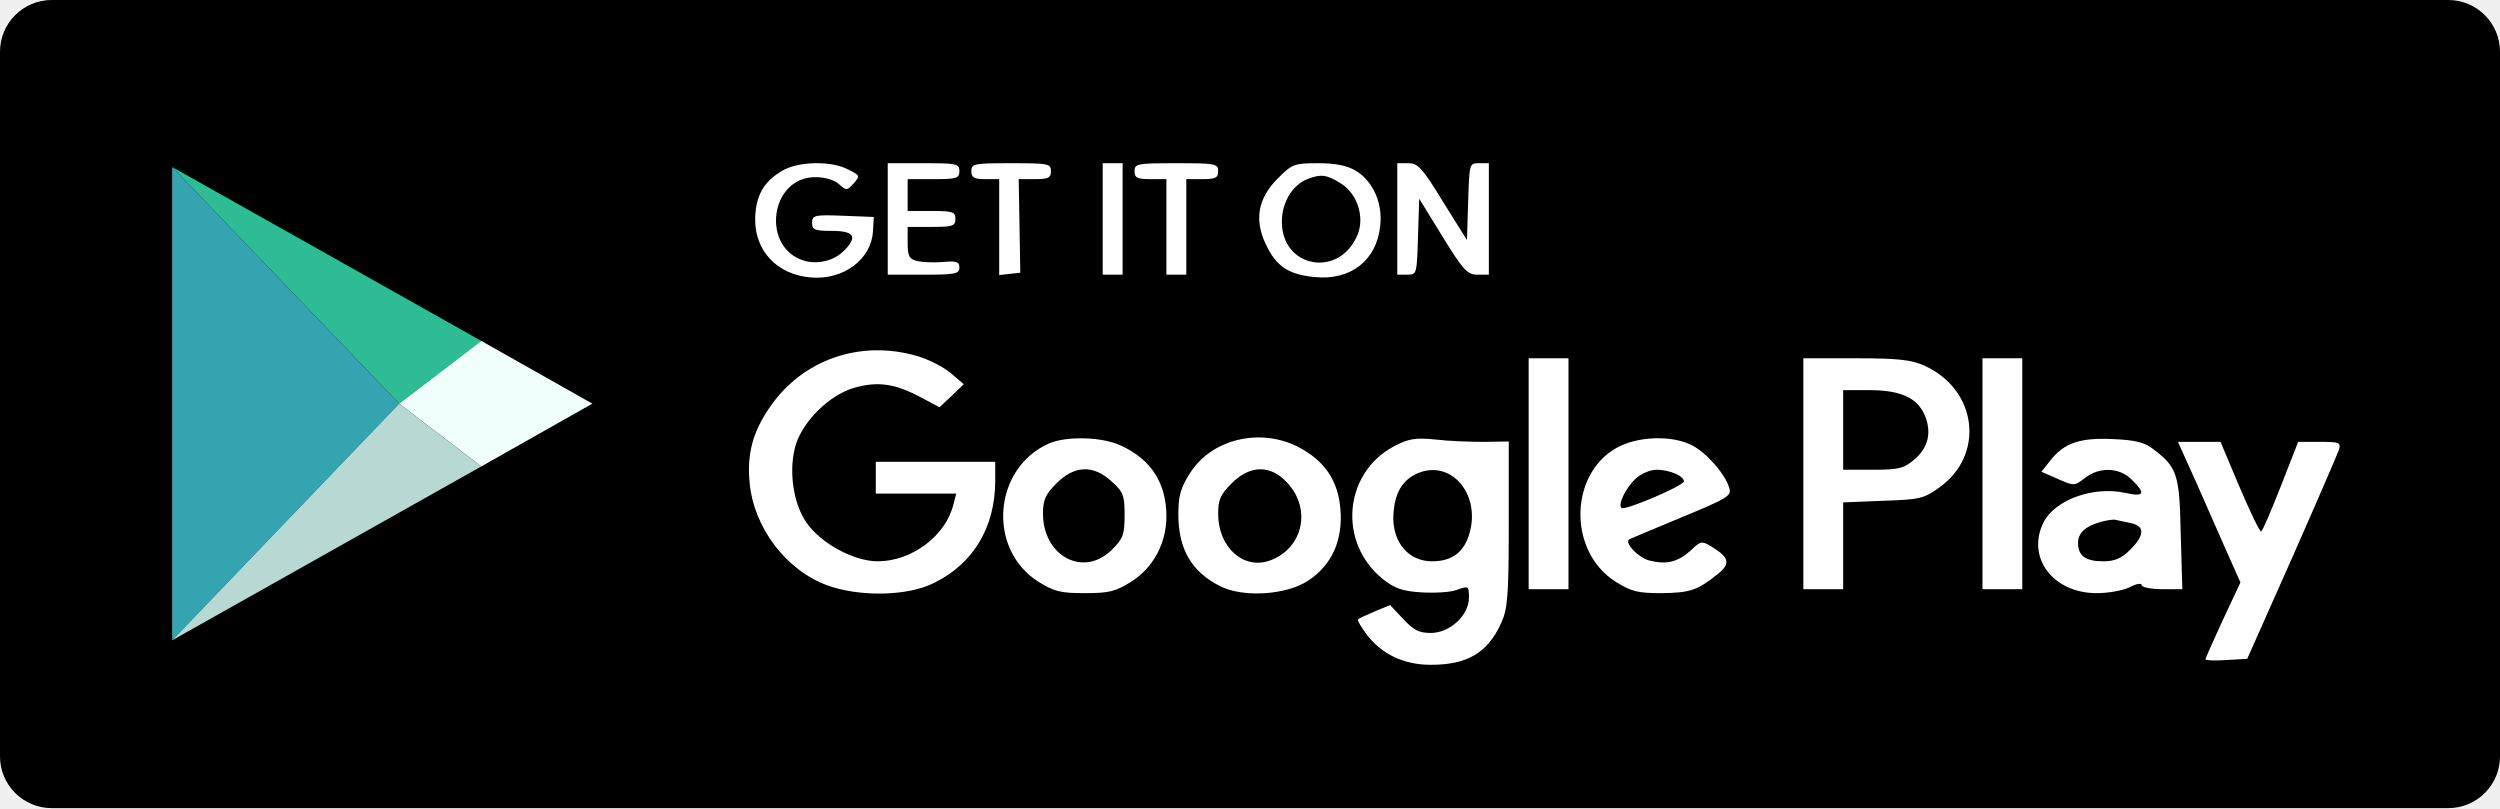
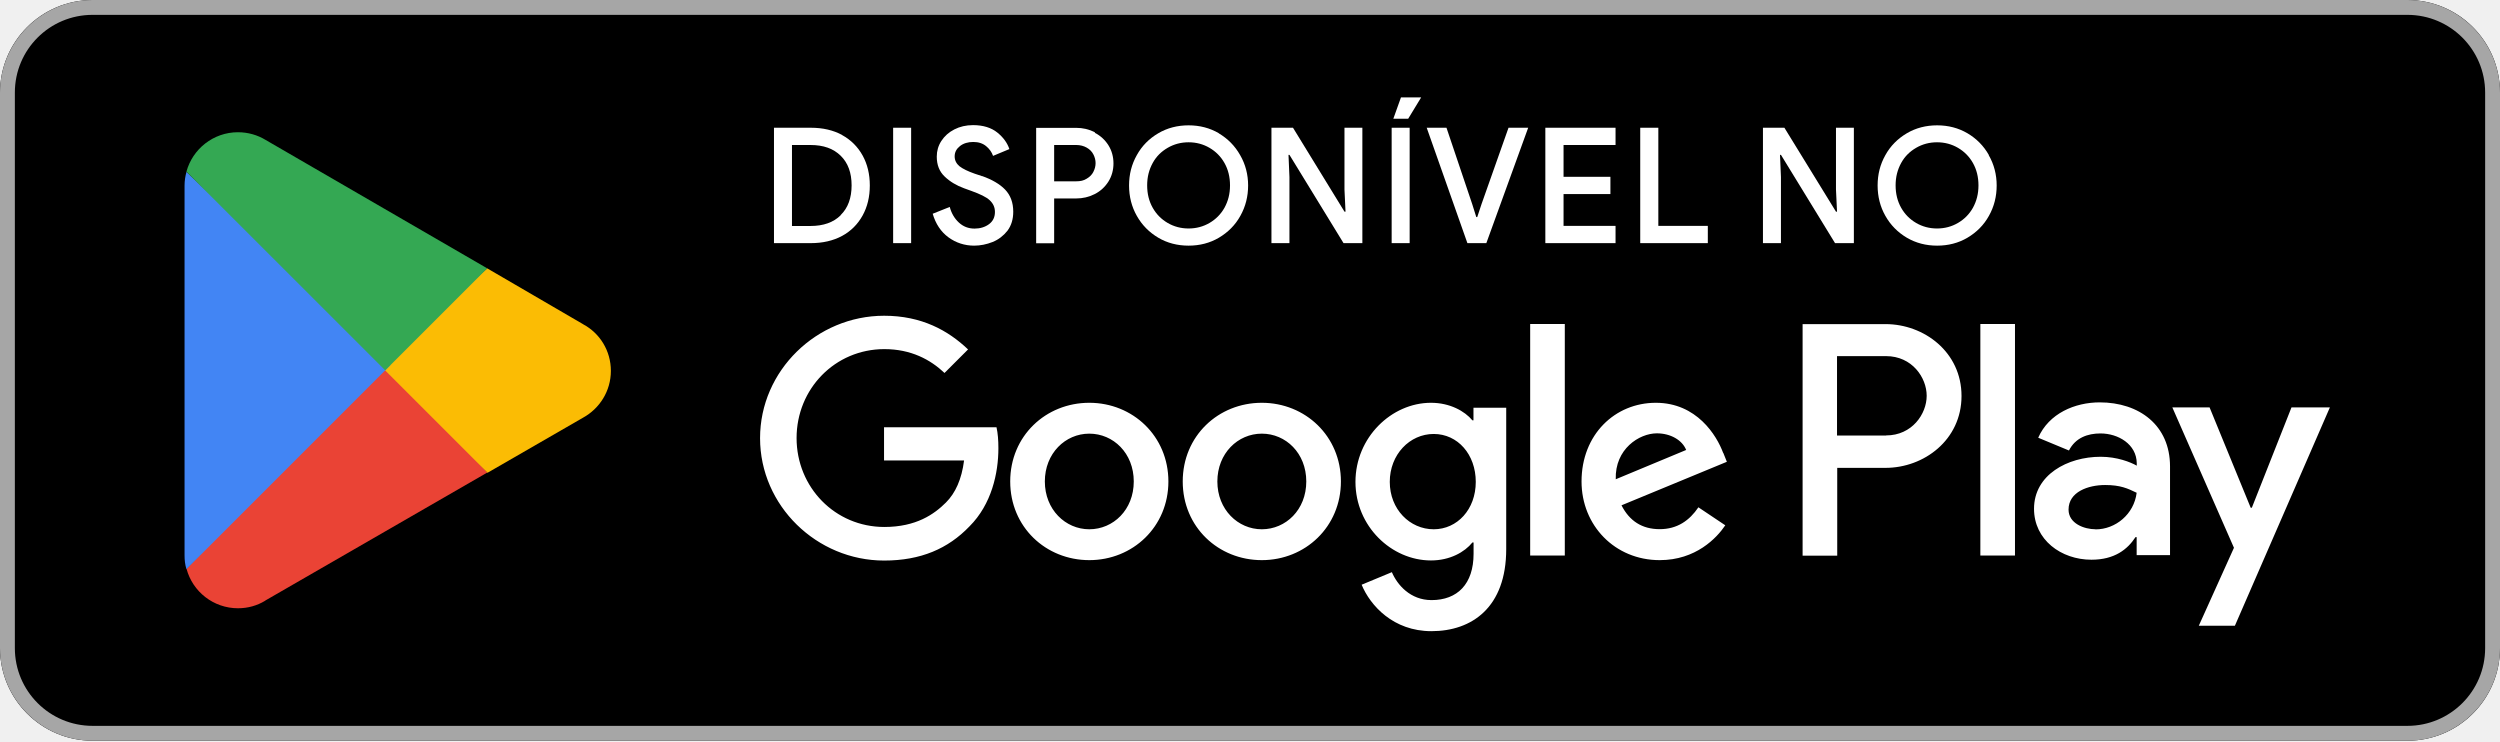
- <svg xmlns="http://www.w3.org/2000/svg" viewBox="86 321 628 203" width="628" height="203">
-   <rect x="86" y="321" width="628" height="203" rx="13" fill="#000000" />
-   <rect x="102" y="349" width="596" height="147" fill="#FFFFFF" />
-   <g transform="translate(0 604) scale(0.1 -0.1)" fill="#000000" stroke="none">
-     <path d="M995 2698 c-48 -17 -94 -56 -115 -98 -19 -38 -20 -60 -20 -785 0 -713 1 -747 19 -783 22 -43 53 -73 98 -96 29 -15 288 -16 3023 -16 2920 0 2992 0 3028 19 43 22 73 53 96 98 14 29 16 111 16 776 l0 744 -23 44 c-14 26 -42 57 -68 74 l-44 30 -2990 2 c-2071 1 -2999 -2 -3020 -9z m1996 -294 c30 -15 30 -16 13 -35 -16 -18 -18 -18 -36 -2 -12 11 -36 18 -60 18 -116 0 -137 -182 -24 -211 34 -8 72 2 96 26 35 35 26 50 -30 50 -44 0 -50 3 -50 20 0 19 5 21 78 18 l77 -3 -2 -34 c-3 -72 -74 -125 -156 -118 -85 7 -141 67 -140 147 1 57 20 92 66 120 40 25 125 27 168 4z m279 -4 c0 -18 -7 -20 -65 -20 l-65 0 0 -40 0 -40 60 0 c53 0 60 -2 60 -20 0 -18 -7 -20 -60 -20 l-60 0 0 -40 c0 -34 4 -41 25 -46 14 -3 43 -4 65 -2 33 3 40 0 40 -14 0 -16 -10 -18 -90 -18 l-90 0 0 140 0 140 90 0 c83 0 90 -1 90 -20z m230 0 c0 -17 -7 -20 -41 -20 l-40 0 2 -117 2 -118 -27 -3 -26 -3 0 120 0 121 -35 0 c-28 0 -35 4 -35 20 0 19 7 20 100 20 93 0 100 -1 100 -20z m180 -120 l0 -140 -25 0 -25 0 0 140 0 140 25 0 25 0 0 -140z m240 120 c0 -17 -7 -20 -40 -20 l-40 0 0 -120 0 -120 -25 0 -25 0 0 120 0 120 -40 0 c-33 0 -40 3 -40 20 0 19 7 20 105 20 98 0 105 -1 105 -20z m346 1 c43 -26 68 -82 61 -139 -9 -86 -74 -137 -164 -128 -65 6 -97 26 -123 82 -30 62 -20 116 30 166 36 36 41 38 101 38 45 0 73 -6 95 -19z m219 -78 l60 -96 3 96 c3 96 3 97 27 97 l25 0 0 -140 0 -140 -29 0 c-25 0 -35 11 -87 95 l-59 96 -3 -96 c-3 -94 -3 -95 -27 -95 l-25 0 0 140 0 140 28 0 c24 0 35 -12 87 -97z m-2965 11 c178 -101 422 -238 650 -366 266 -149 268 -160 58 -278 l-130 -73 -99 99 -99 98 -242 -240 c-134 -133 -265 -262 -291 -287 -27 -26 -46 -51 -42 -57 3 -6 -3 -10 -15 -10 -15 0 -26 11 -36 35 -12 31 -14 117 -12 574 3 514 4 540 22 560 37 41 85 29 236 -55z m1646 -399 c27 -8 64 -27 82 -42 l33 -28 -30 -29 -31 -29 -47 25 c-66 35 -109 41 -170 23 -59 -18 -123 -80 -143 -139 -20 -62 -9 -149 26 -199 36 -52 119 -97 179 -97 85 0 171 64 190 143 l7 27 -101 0 -101 0 0 40 0 40 150 0 150 0 0 -48 c0 -116 -55 -208 -153 -256 -67 -34 -188 -36 -270 -6 -104 39 -184 146 -194 258 -7 71 8 127 50 188 82 121 229 172 373 129z m1634 -295 l0 -290 -50 0 -50 0 0 290 0 290 50 0 50 0 0 -290z m895 271 c132 -60 152 -224 36 -306 -39 -28 -50 -30 -142 -33 l-99 -4 0 -109 0 -109 -50 0 -50 0 0 290 0 290 133 0 c106 0 140 -4 172 -19z m245 -271 l0 -290 -50 0 -50 0 0 290 0 290 50 0 50 0 0 -290z m-2265 71 c77 -35 115 -95 115 -178 0 -68 -33 -129 -88 -164 -40 -25 -56 -29 -117 -29 -61 0 -77 4 -117 29 -129 82 -113 285 27 347 44 19 133 17 180 -5z m445 -3 c67 -35 101 -84 107 -156 7 -78 -21 -141 -80 -180 -55 -37 -165 -44 -223 -14 -71 36 -104 93 -104 180 0 47 6 67 29 103 54 86 175 115 271 67z m468 12 l62 1 0 -208 c0 -181 -3 -213 -19 -248 -34 -75 -85 -105 -177 -105 -67 0 -122 26 -160 75 -15 20 -25 37 -23 39 2 2 21 11 42 20 l39 16 33 -35 c26 -28 40 -35 69 -35 48 0 96 44 96 89 0 29 -1 30 -31 19 -16 -6 -57 -8 -89 -6 -48 3 -67 10 -97 34 -112 91 -98 264 27 332 38 20 54 23 105 18 33 -4 88 -6 123 -6z m521 -8 c37 -18 85 -73 95 -108 6 -20 -5 -26 -121 -74 -70 -29 -129 -54 -131 -55 -11 -10 24 -46 51 -53 44 -11 71 -4 104 25 25 24 28 25 52 10 45 -27 49 -43 16 -69 -51 -41 -69 -47 -141 -48 -60 0 -76 4 -116 29 -124 79 -115 283 15 342 53 24 131 24 176 1z m1157 -8 c63 -47 69 -63 72 -215 l4 -139 -51 0 c-28 0 -51 5 -51 10 0 6 -13 4 -30 -5 -16 -8 -53 -15 -83 -15 -111 0 -178 91 -133 179 29 56 125 90 204 73 49 -11 53 -2 17 33 -30 31 -82 33 -118 4 -26 -20 -27 -20 -68 -2 l-41 18 23 29 c34 43 74 57 156 53 54 -2 79 -8 99 -23z m220 -98 c27 -63 51 -113 54 -111 4 2 26 54 50 115 l43 110 54 0 c50 0 54 -1 48 -21 -4 -11 -57 -134 -118 -272 l-112 -252 -53 -3 c-28 -2 -52 -1 -52 2 0 2 20 47 44 99 l44 94 -33 74 c-18 41 -53 120 -78 177 l-46 102 54 0 53 0 48 -114z" />
-     <path d="M4144 2380 c-38 -15 -64 -59 -64 -107 0 -117 145 -142 190 -33 19 45 -1 105 -43 130 -35 22 -50 23 -83 10z" />
-     <path d="M5490 1750 l0 -100 74 0 c65 0 78 3 104 25 36 30 45 69 27 112 -19 44 -61 63 -140 63 l-65 0 0 -100z" />
-     <path d="M3514 1616 c-28 -28 -34 -42 -34 -76 0 -108 103 -162 174 -90 27 27 31 37 31 86 0 50 -3 58 -33 85 -46 42 -93 40 -138 -5z" />
-     <path d="M3954 1616 c-28 -28 -34 -41 -34 -77 0 -84 64 -141 130 -117 85 31 106 133 40 199 -41 42 -91 40 -136 -5z" />
-     <path d="M4411 1636 c-34 -19 -50 -54 -51 -107 0 -64 40 -109 97 -109 50 0 80 22 94 69 31 105 -54 195 -140 147z" />
-     <path d="M4968 1627 c-25 -24 -44 -64 -35 -73 7 -8 157 56 157 67 0 13 -36 29 -68 29 -17 0 -40 -10 -54 -23z" />
-     <path d="M6137 1519 c-39 -11 -57 -28 -57 -53 0 -32 19 -46 63 -46 29 0 46 7 68 29 37 37 37 59 2 67 -16 3 -32 7 -38 8 -5 2 -23 -1 -38 -5z" />
+ <svg xmlns="http://www.w3.org/2000/svg" id="artwork" version="1.1" viewBox="0 0 238.96 70.87">
+   <defs>
+     <style>
+       .st0 {
+         fill: #4285f4;
+       }
+ 
+       .st1 {
+         fill: #a6a6a6;
+       }
+ 
+       .st2 {
+         fill: #34a853;
+       }
+ 
+       .st3 {
+         fill: #fbbc04;
+       }
+ 
+       .st4 {
+         fill: #fff;
+       }
+ 
+       .st5 {
+         fill: #ea4335;
+       }
+     </style>
+   </defs>
+   <g>
+     <rect y="0" width="238.96" height="70.8" rx="8.85" ry="8.85" />
+     <path class="st1" d="M230.11,1.42c4.11,0,7.43,3.33,7.43,7.43v53.1c0,4.11-3.33,7.43-7.43,7.43H8.85c-4.11,0-7.43-3.33-7.43-7.43V8.85C1.42,4.74,4.74,1.42,8.85,1.42h221.26M230.11,0H8.85C3.98,0,0,3.98,0,8.85v53.1c0,4.87,3.98,8.85,8.85,8.85h221.26c4.87,0,8.85-3.98,8.85-8.85V8.85C238.96,3.98,234.98,0,230.11,0h0Z" />
+     <path class="st4" d="M120.61,38.5c-4.16,0-7.56,3.17-7.56,7.52s3.4,7.52,7.56,7.52,7.56-3.19,7.56-7.52-3.4-7.52-7.56-7.52ZM120.61,50.59c-2.28,0-4.25-1.88-4.25-4.57s1.96-4.57,4.25-4.57,4.25,1.86,4.25,4.57-1.96,4.57-4.25,4.57ZM104.12,38.5c-4.16,0-7.56,3.17-7.56,7.52s3.4,7.52,7.56,7.52,7.56-3.19,7.56-7.52-3.4-7.52-7.56-7.52ZM104.12,50.59c-2.28,0-4.25-1.88-4.25-4.57s1.96-4.57,4.25-4.57,4.25,1.86,4.25,4.57-1.96,4.57-4.25,4.57ZM84.5,40.82v3.19h7.65c-.23,1.81-.83,3.12-1.73,4.02-1.12,1.12-2.85,2.34-5.89,2.34-4.71,0-8.39-3.79-8.39-8.5s3.68-8.5,8.39-8.5c2.53,0,4.39.99,5.75,2.28l2.25-2.25c-1.91-1.82-4.44-3.22-8.02-3.22-6.44,0-11.86,5.24-11.86,11.7s5.42,11.7,11.86,11.7c3.49,0,6.11-1.13,8.16-3.27,2.11-2.11,2.76-5.08,2.76-7.47,0-.74-.05-1.43-.18-2h-10.74v-.02ZM164.71,43.3c-.62-1.68-2.53-4.8-6.44-4.8s-7.1,3.04-7.1,7.52c0,4.21,3.19,7.52,7.47,7.52,3.45,0,5.45-2.11,6.27-3.33l-2.57-1.72c-.85,1.26-2.02,2.09-3.7,2.09s-2.89-.78-3.65-2.28l10.07-4.16-.34-.85s-.02,0-.02,0ZM154.44,45.81c-.09-2.9,2.25-4.39,3.93-4.39,1.31,0,2.43.65,2.8,1.59l-6.73,2.8ZM146.26,53.1h3.31v-22.13h-3.31v22.13ZM140.85,40.18h-.11c-.74-.89-2.16-1.68-3.96-1.68-3.77,0-7.22,3.31-7.22,7.56s3.45,7.51,7.22,7.51c1.81,0,3.22-.8,3.96-1.72h.11v1.08c0,2.89-1.54,4.43-4.02,4.43-2.02,0-3.27-1.45-3.79-2.67l-2.89,1.2c.83,2,3.03,4.44,6.67,4.44,3.88,0,7.15-2.28,7.15-7.84v-13.52h-3.13s0,1.22,0,1.22ZM137.04,50.59c-2.28,0-4.2-1.91-4.2-4.53s1.91-4.58,4.2-4.58,4.02,1.95,4.02,4.58-1.77,4.53-4.02,4.53ZM180.21,30.98h-7.91v22.13h3.31v-8.39h4.62c3.66,0,7.26-2.66,7.26-6.87s-3.59-6.87-7.26-6.87h-.02ZM180.28,41.63h-4.69v-7.59h4.69c2.48,0,3.88,2.05,3.88,3.79s-1.4,3.79-3.88,3.79h0v.02ZM200.71,38.46c-2.39,0-4.87,1.06-5.89,3.38l2.94,1.22c.62-1.22,1.79-1.63,3.01-1.63,1.7,0,3.45,1.03,3.47,2.85v.23c-.6-.34-1.88-.85-3.45-.85-3.17,0-6.37,1.73-6.37,4.97,0,2.96,2.58,4.87,5.49,4.87,2.21,0,3.45-.99,4.21-2.16h.11v1.72h3.19v-8.48c0-3.93-2.94-6.12-6.73-6.12h.04ZM200.3,50.59c-1.08,0-2.58-.55-2.58-1.88,0-1.7,1.88-2.35,3.5-2.35,1.45,0,2.14.32,3.01.74-.25,2.05-2.02,3.5-3.93,3.5h0v-.02ZM219.03,38.94l-3.79,9.59h-.11l-3.93-9.59h-3.56l5.89,13.42-3.36,7.45h3.45l9.08-20.87s-3.68,0-3.68,0ZM189.29,53.1h3.31v-22.13h-3.31v22.13Z" />
+     <g>
+       <path class="st5" d="M36.68,34.37l-18.85,20h0c.58,2.18,2.57,3.77,4.92,3.77.94,0,1.82-.25,2.58-.71l.05-.04,21.21-12.23-9.93-10.82h.02v.02Z" />
+       <path class="st3" d="M55.74,30.98h-.02l-9.15-5.33-10.32,9.19,10.35,10.35,9.12-5.26c1.59-.87,2.67-2.55,2.67-4.48s-1.06-3.61-2.66-4.46h0v-.02Z" />
+       <path class="st0" d="M17.82,16.43c-.11.42-.18.85-.18,1.31v35.35c0,.46.05.89.18,1.31l19.49-19.49s-19.49-18.48-19.49-18.48Z" />
+       <path class="st2" d="M36.82,35.4l9.75-9.75-21.19-12.28c-.76-.46-1.66-.73-2.64-.73-2.35,0-4.34,1.61-4.92,3.77h0l18.99,18.98h0v.02Z" />
+     </g>
  </g>
-   <rect x="122" y="359" width="120" height="127" fill="#000000" />
-   <g transform="translate(107.4 349.6) scale(5.2)">
-     <path d="M4.2 2.567L15.167 14L4.2 25.433V2.567Z" fill="#33A4B0" />
-     <path d="M4.2 2.567L19.133 10.967L15.167 14L4.2 2.567Z" fill="#2DBC93" />
-     <path d="M19.133 10.967L24.5 14L19.133 17.033L15.167 14L19.133 10.967Z" fill="#F0FFFC" />
-     <path d="M4.2 25.433L15.167 14L19.133 17.033L4.2 25.433Z" fill="#B8D8D4" />
+   <g>
+     <path class="st4" d="M80.49,12.9c-.85-.46-1.84-.69-2.99-.69h-3.52v11.03h3.52c1.13,0,2.14-.23,2.99-.69s1.5-1.12,1.96-1.95c.46-.83.69-1.79.69-2.87s-.23-2.04-.69-2.87c-.46-.83-1.12-1.49-1.96-1.95v-.02ZM80.36,20.57c-.69.69-1.66,1.03-2.89,1.03h-1.77v-7.74h1.77c1.24,0,2.19.34,2.89,1.03s1.04,1.63,1.04,2.83-.35,2.16-1.04,2.83v.02Z" />
+     <rect class="st4" x="85.37" y="12.21" width="1.72" height="11.03" />
+     <path class="st4" d="M93.85,16.83l-.69-.23c-.65-.23-1.13-.46-1.45-.71-.3-.25-.46-.57-.46-.94,0-.41.18-.73.51-.99s.76-.39,1.27-.39.92.14,1.24.41.53.57.65.92l1.56-.65c-.19-.58-.58-1.12-1.15-1.58s-1.35-.71-2.32-.71c-.67,0-1.26.14-1.79.41s-.94.64-1.24,1.1c-.3.46-.44.96-.44,1.5,0,.8.25,1.43.76,1.91.5.48,1.12.85,1.86,1.12l.69.25c.83.3,1.42.58,1.75.89s.5.67.5,1.12c0,.5-.19.89-.57,1.17s-.85.42-1.38.42c-.58,0-1.08-.19-1.5-.58s-.71-.89-.87-1.49l-1.63.65c.28.96.78,1.72,1.5,2.25s1.56.8,2.46.8c.6,0,1.19-.12,1.77-.35.57-.23,1.04-.6,1.42-1.08.37-.5.55-1.1.55-1.81,0-.89-.27-1.59-.78-2.12s-1.26-.96-2.19-1.29l-.04.02Z" />
+     <path class="st4" d="M104.65,12.64c-.55-.28-1.15-.42-1.79-.42h-3.82v11.03h1.72v-4.28h2.09c.65,0,1.24-.14,1.79-.42.55-.28.99-.69,1.31-1.2s.48-1.1.48-1.73-.16-1.22-.48-1.73-.76-.92-1.31-1.2l.02-.02ZM104.51,16.43c-.14.27-.35.48-.64.65-.28.18-.6.25-.99.25h-2.12v-3.47h2.12c.37,0,.71.09.99.25s.5.37.64.65c.14.27.21.55.21.83s-.07.57-.21.83Z" />
+     <path class="st4" d="M116.51,12.74c-.87-.51-1.84-.76-2.9-.76s-2.04.25-2.9.76c-.87.51-1.56,1.2-2.05,2.09-.5.89-.74,1.84-.74,2.9s.25,2.04.74,2.9c.5.89,1.19,1.58,2.05,2.09s1.84.76,2.9.76,2.04-.25,2.9-.76,1.56-1.2,2.05-2.09c.5-.89.74-1.86.74-2.9s-.25-2.02-.76-2.9c-.5-.89-1.19-1.58-2.05-2.09h.02ZM117.04,19.86c-.35.62-.83,1.1-1.43,1.45s-1.27.53-2,.53-1.4-.18-2-.53-1.08-.83-1.43-1.45c-.35-.62-.53-1.33-.53-2.14s.18-1.5.53-2.14.83-1.1,1.43-1.45c.6-.35,1.27-.53,2-.53s1.4.18,2,.53,1.08.83,1.43,1.45.53,1.33.53,2.14-.18,1.5-.53,2.14Z" />
+     <polygon class="st4" points="128.51 18.11 128.61 20.23 128.51 20.23 123.59 12.21 121.53 12.21 121.53 23.24 123.25 23.24 123.25 16.92 123.16 14.8 123.25 14.8 128.42 23.24 130.22 23.24 130.22 12.21 128.51 12.21 128.51 18.11" />
+     <polygon class="st4" points="133.18 11.35 134.6 11.35 135.84 9.31 133.91 9.31 133.18 11.35" />
+     <rect class="st4" x="133.02" y="12.21" width="1.72" height="11.03" />
+     <polygon class="st4" points="141.61 19.51 141.2 20.75 141.11 20.75 140.72 19.51 138.26 12.21 136.37 12.21 140.26 23.24 142.07 23.24 146.07 12.21 144.19 12.21 141.61 19.51" />
+     <polygon class="st4" points="147.71 23.24 154.42 23.24 154.42 21.59 149.45 21.59 149.45 18.55 153.93 18.55 153.93 16.9 149.45 16.9 149.45 13.86 154.42 13.86 154.42 12.21 147.71 12.21 147.71 23.24" />
+     <polygon class="st4" points="158.51 12.21 156.78 12.21 156.78 23.24 163.24 23.24 163.24 21.59 158.51 21.59 158.51 12.21" />
+     <polygon class="st4" points="175.49 18.11 175.59 20.23 175.49 20.23 170.56 12.21 168.51 12.21 168.51 23.24 170.23 23.24 170.23 16.92 170.14 14.8 170.23 14.8 175.4 23.24 177.2 23.24 177.2 12.21 175.49 12.21 175.49 18.11" />
+     <path class="st4" d="M190.11,14.83c-.5-.89-1.19-1.58-2.05-2.09-.87-.51-1.84-.76-2.9-.76s-2.04.25-2.9.76-1.56,1.2-2.05,2.09c-.5.89-.74,1.84-.74,2.9s.25,2.04.74,2.9c.5.89,1.19,1.58,2.05,2.09.87.51,1.84.76,2.9.76s2.04-.25,2.9-.76,1.56-1.2,2.05-2.09c.5-.89.74-1.86.74-2.9s-.25-2.02-.76-2.9h.02ZM188.58,19.86c-.35.62-.83,1.1-1.43,1.45s-1.27.53-2,.53-1.4-.18-2-.53-1.08-.83-1.43-1.45c-.35-.62-.53-1.33-.53-2.14s.18-1.5.53-2.14.83-1.1,1.43-1.45,1.27-.53,2-.53,1.4.18,2,.53,1.08.83,1.43,1.45.53,1.33.53,2.14-.18,1.5-.53,2.14Z" />
  </g>
</svg>
